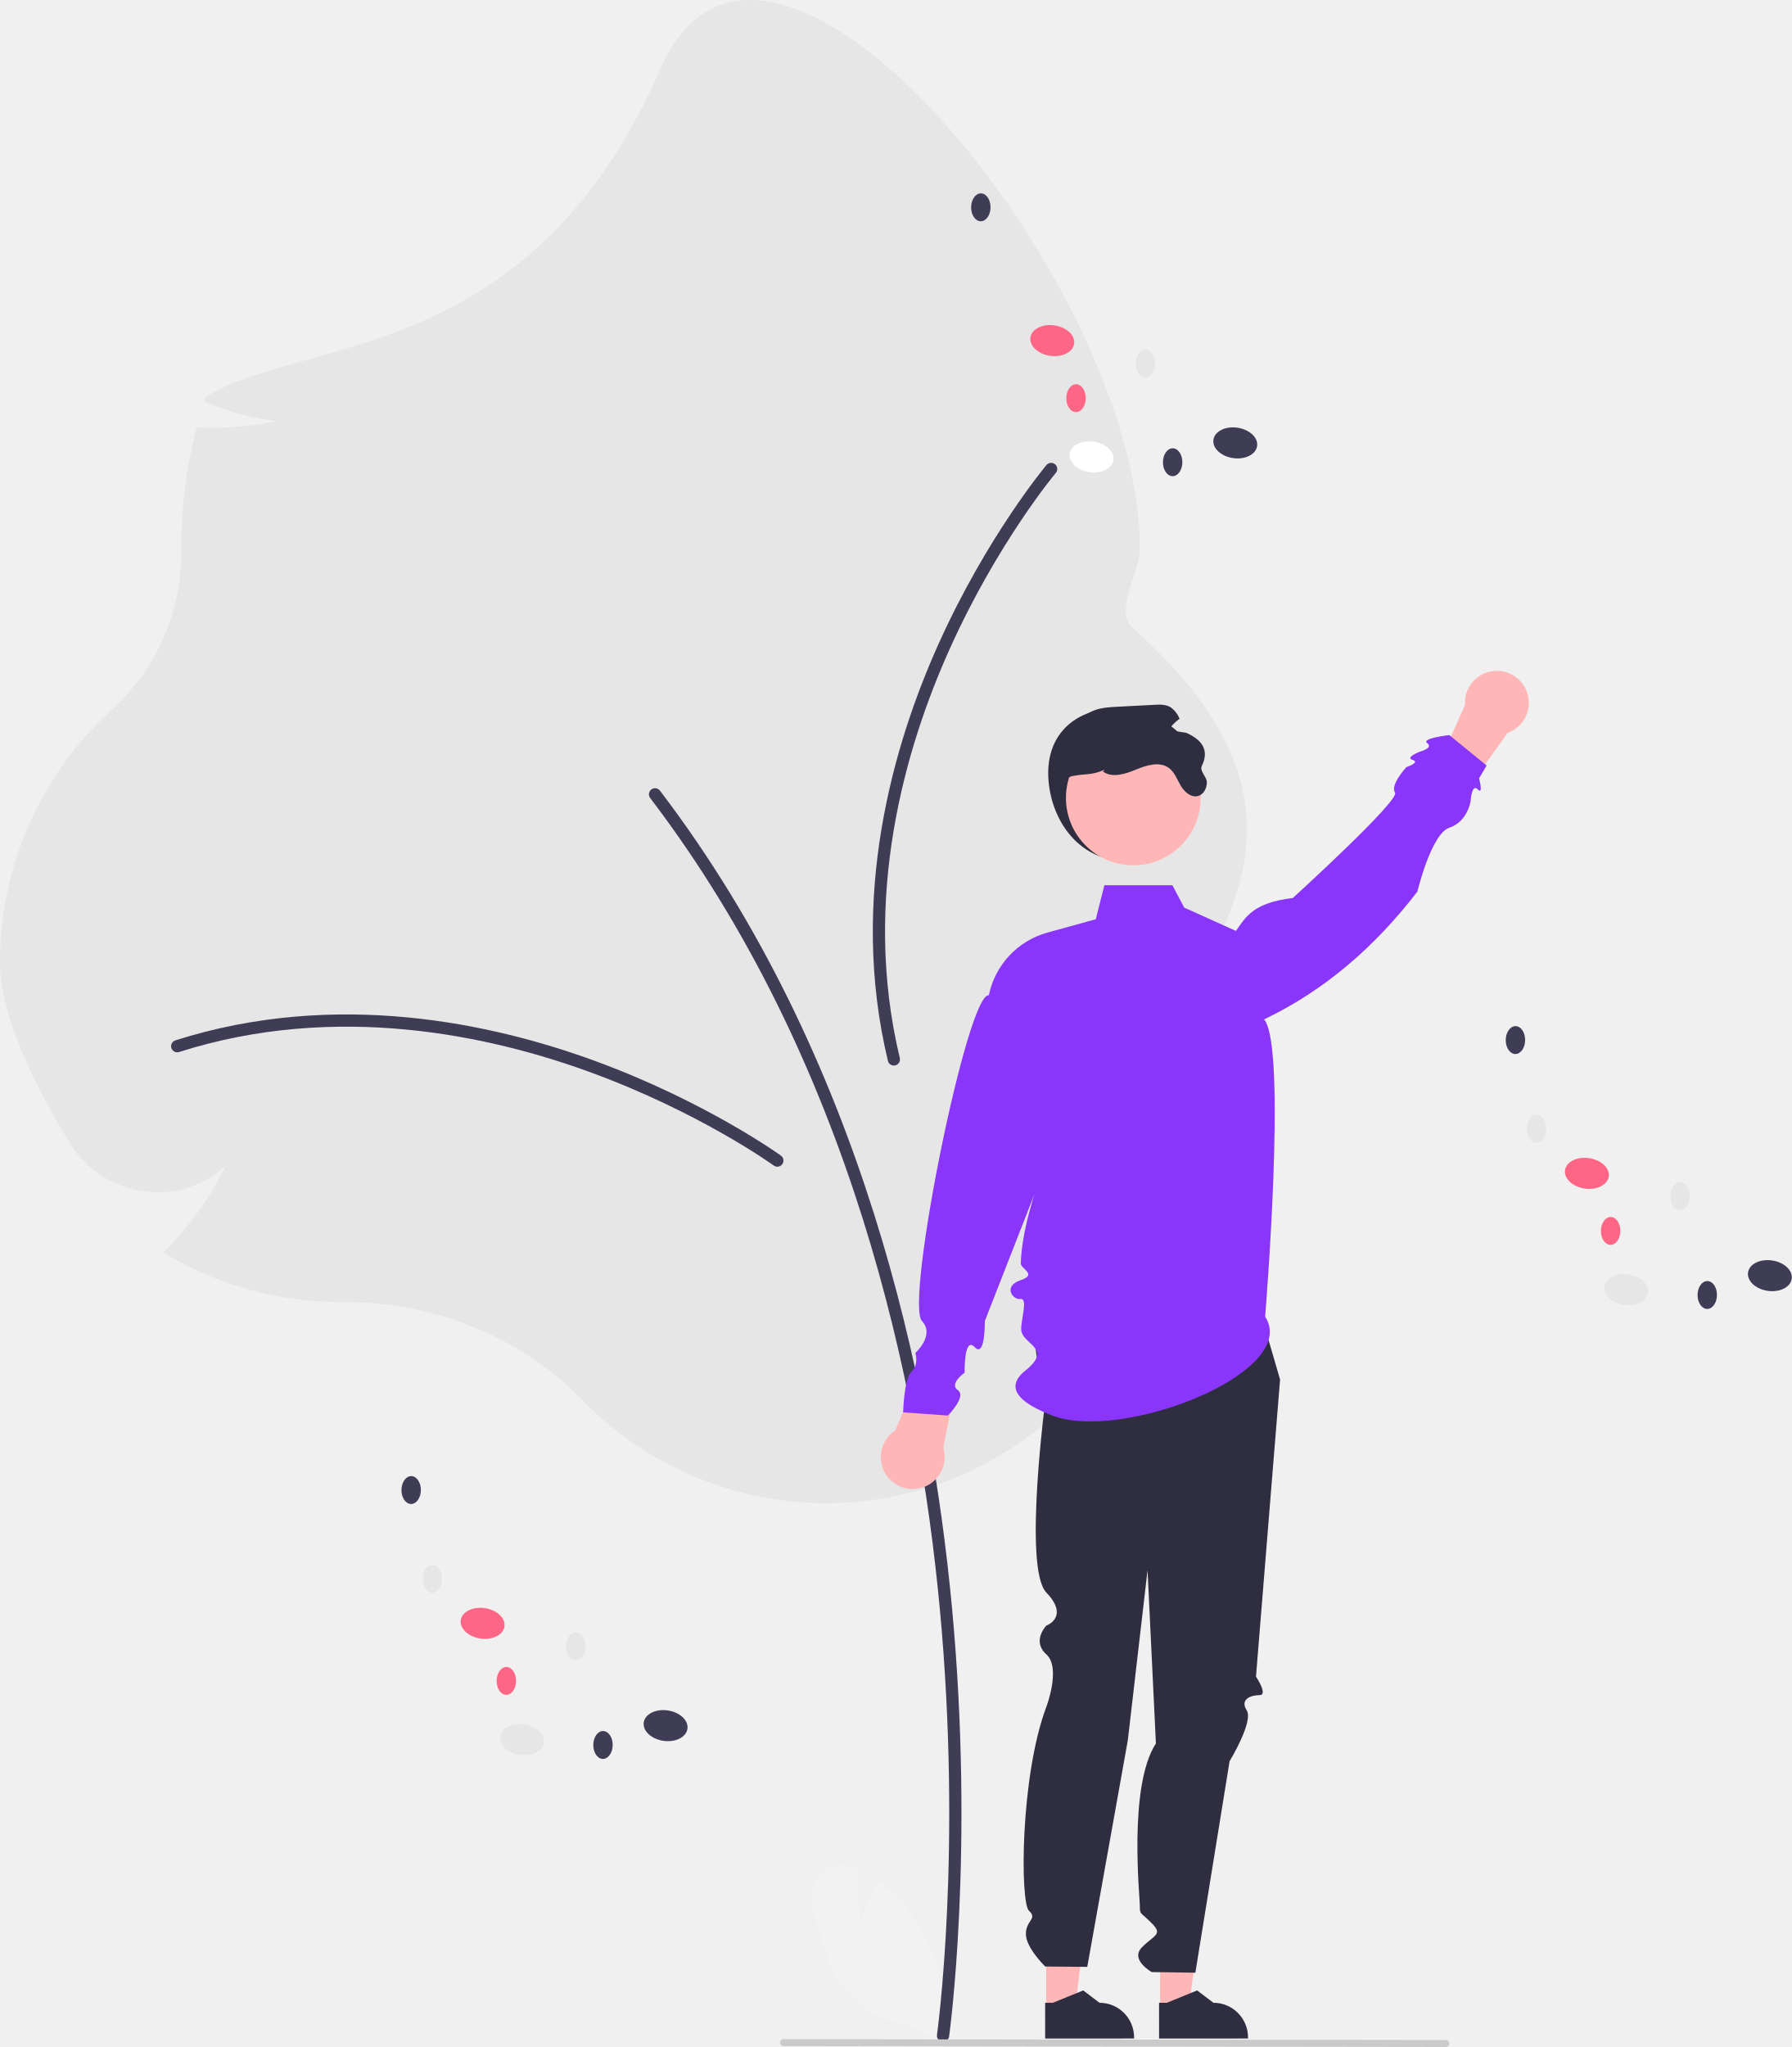
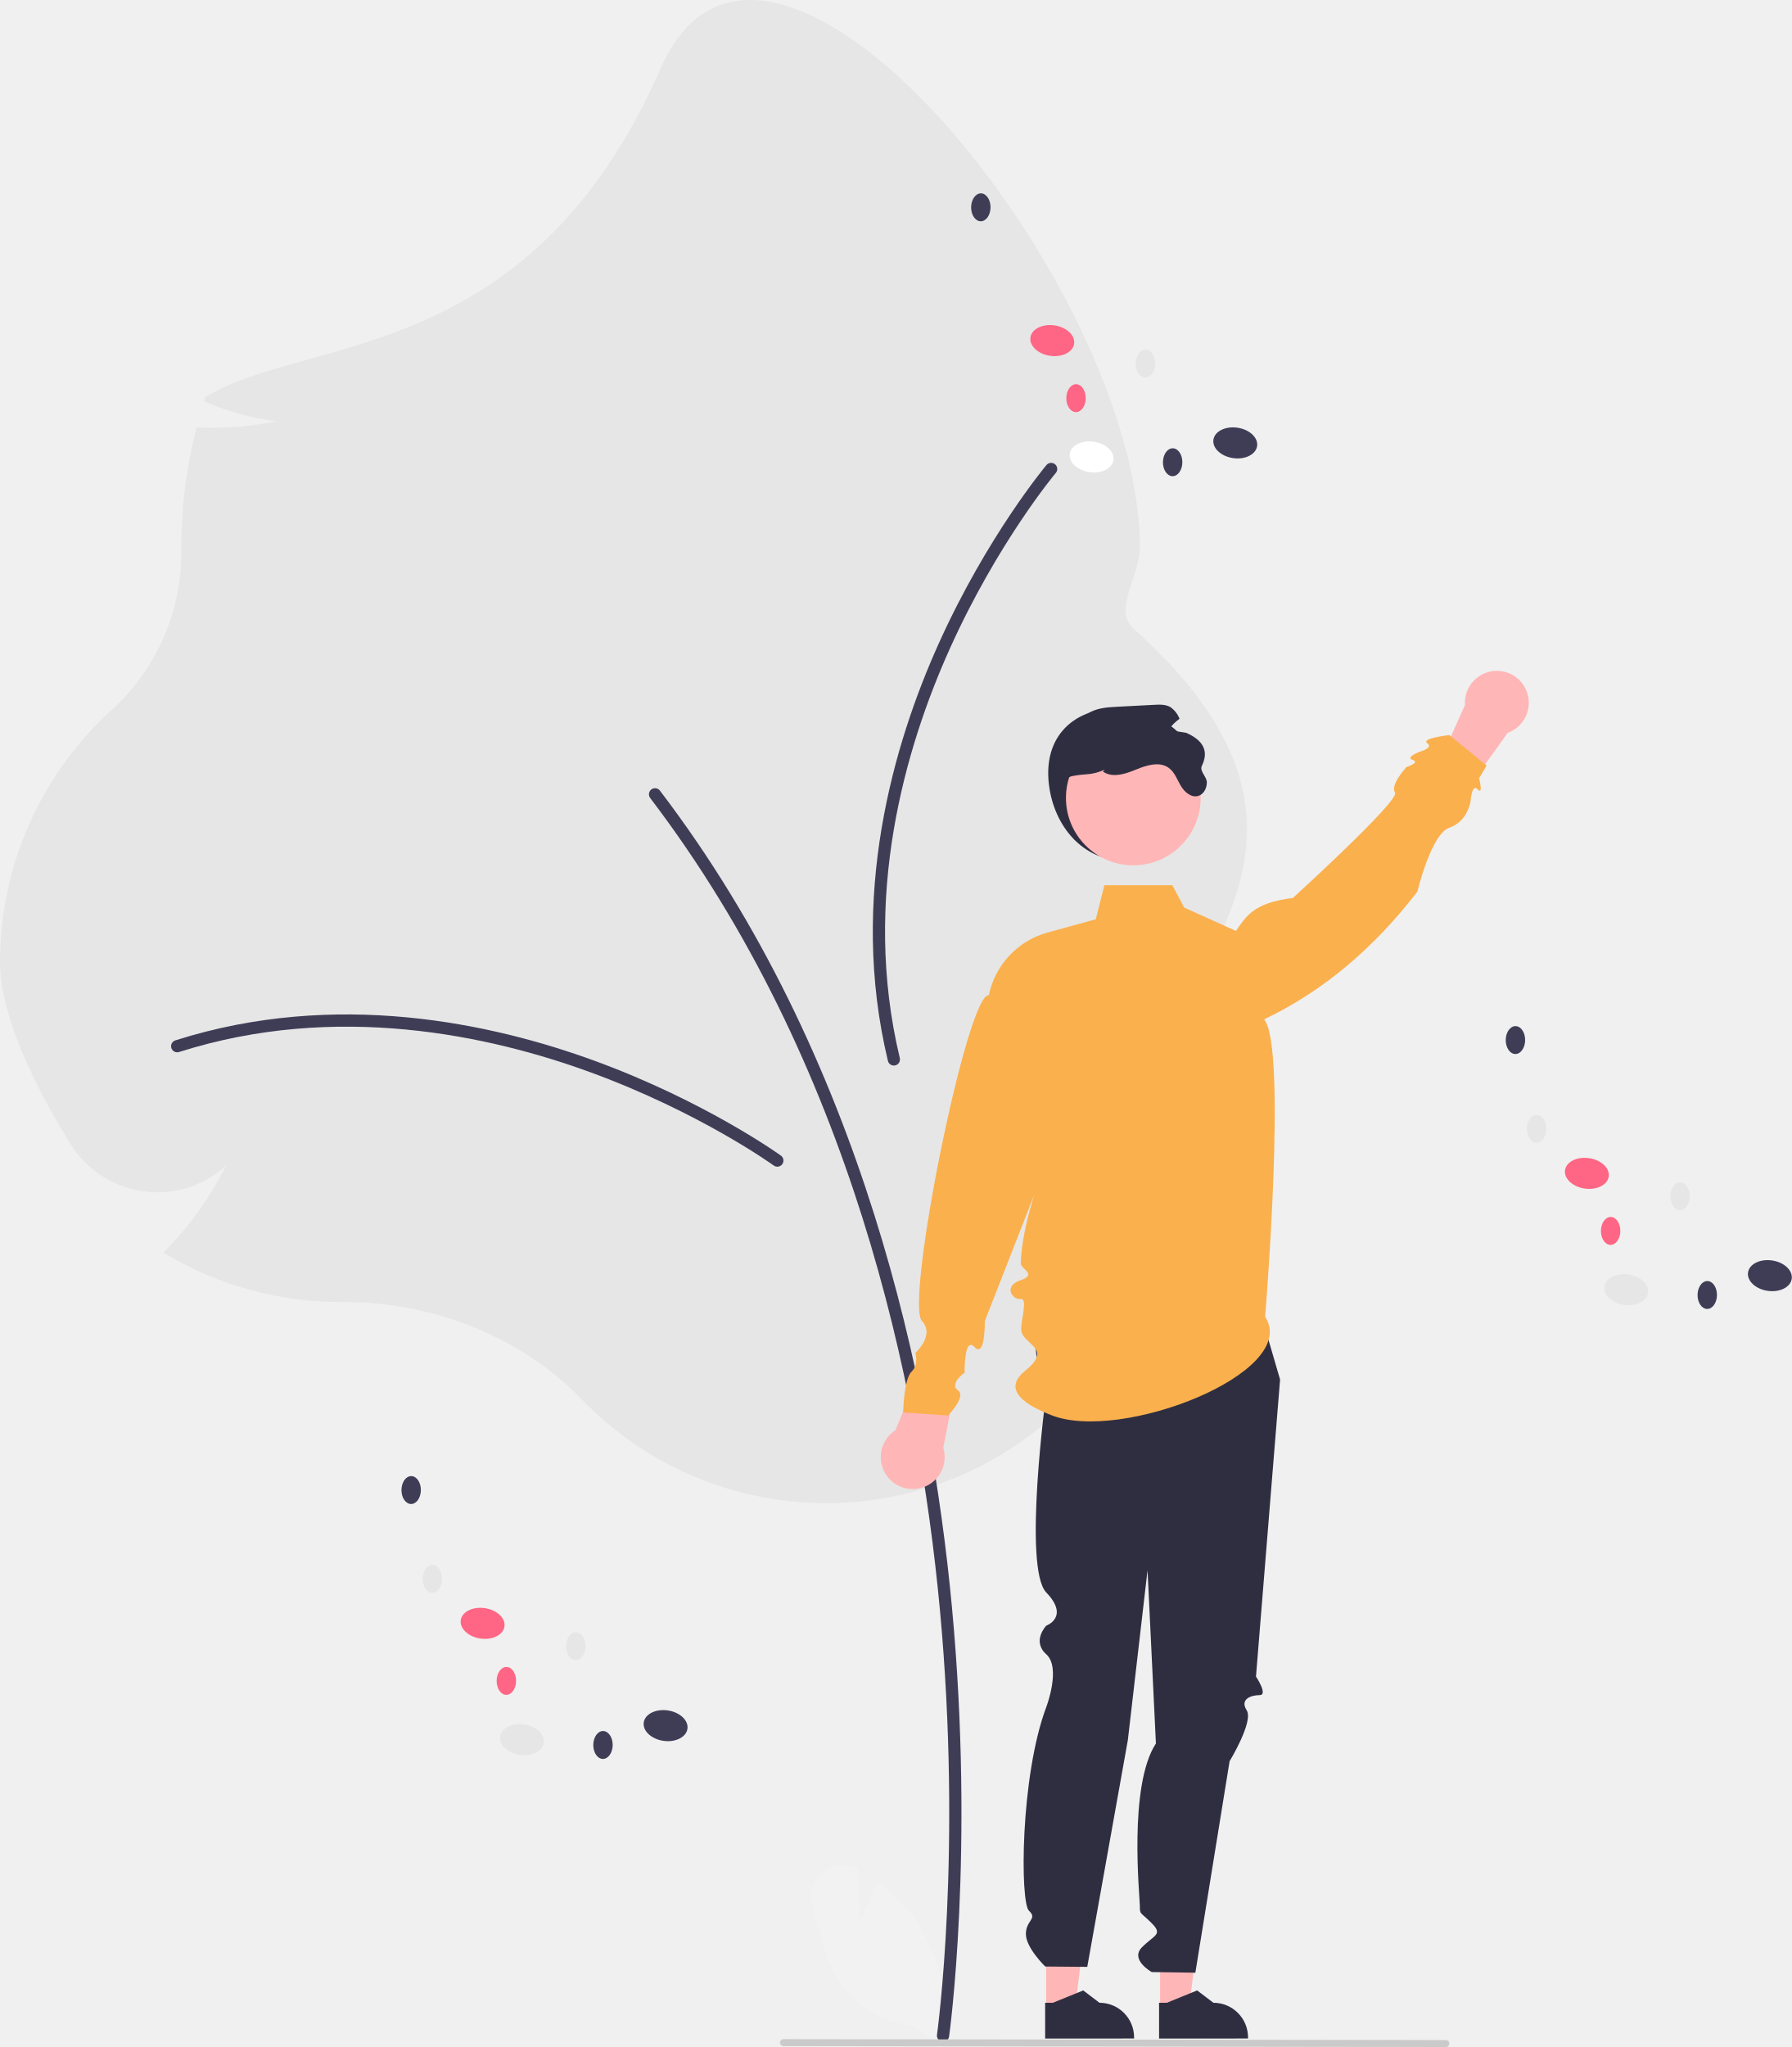
<svg xmlns="http://www.w3.org/2000/svg" data-name="Layer 1" width="613.353" height="700.561" viewBox="0 0 613.353 700.561">
  <path d="M587.667,756.931l-.782-17.576q-.122-.065-.244-.129c-8.376-4.395-17.976,3.561-15.3,12.634,2.517,8.537,4.208,17.74,8.816,25.212a34.144,34.144,0,0,0,25.038,15.779l10.642,6.516a57.215,57.215,0,0,0-12.06-46.364,55.267,55.267,0,0,0-10.157-9.438C591.072,750.285,587.667,756.931,587.667,756.931Z" transform="translate(-293.3236 -99.71938)" fill="#f2f2f2" />
  <path d="M492.391,578.564c-20.488-21.129-50.178-33.247-81.457-33.247l-1.207.003a116.315,116.315,0,0,1-58.635-15.835l-1.852-1.079,1.492-1.537a113.373,113.373,0,0,0,19.993-28.306,34.282,34.282,0,0,1-27.668,8.938,35.104,35.104,0,0,1-25.77-16.506c-10.932-17.738-23.964-42.907-23.964-62.08a116.669,116.669,0,0,1,38.063-86.091,72.651,72.651,0,0,0,24-54.171l-.006-1.453a164.774,164.774,0,0,1,4.891-39.873l.33-1.317,1.355.047a111.391,111.391,0,0,0,26.047-2.182,87.918,87.918,0,0,1-23.36-6.213l-1.458-.59.495-1.494C397.782,214.464,474.758,225.398,519.437,123.175,555.666,40.285,683.493,196.755,683.493,287.199c0,9.229-9.133,21.424-2.296,27.524,73.91,65.938,22.913,108.28,6.835,150.885-3.815,10.109,4.457,21.206,4.457,32.142,0,1.856-.047,3.771-.141,5.693l-.142,2.955-2.464-1.64a81.626,81.626,0,0,1-13.48-11.056,71.135,71.135,0,0,1-2.256,61.412c-7.746,14.619-15.239,25.085-22.272,31.105a116.29,116.29,0,0,1-159.343-7.656Z" transform="translate(-293.3236 -99.71938)" fill="#e6e6e6" />
  <path d="M616.132,798.499a2.093,2.093,0,0,0,2.07-1.798c.089-.625,8.8-63.454.977-146.956-7.225-77.116-30.429-188.191-99.939-279.415a2.094,2.094,0,1,0-3.33,2.538c68.91,90.436,91.926,200.696,99.101,277.267,7.778,83.016-.865,145.355-.953,145.975a2.095,2.095,0,0,0,2.075,2.389Z" transform="translate(-293.3236 -99.71938)" fill="#3f3d56" />
  <path d="M559.407,499.005a2.093,2.093,0,0,0,1.232-3.787c-.252-.183-25.681-18.506-63.697-32.425-35.143-12.866-88.582-24.53-143.597-7.02a2.093,2.093,0,1,0,1.27,3.989c53.888-17.15,106.359-5.679,140.888,6.963,37.473,13.72,62.427,31.7,62.675,31.88A2.085,2.085,0,0,0,559.407,499.005Z" transform="translate(-293.3236 -99.71938)" fill="#3f3d56" />
  <path d="M655.22,260.373a2.093,2.093,0,0,0-3.688-1.502c-.201.238-20.307,24.282-36.928,61.196-15.363,34.125-30.845,86.585-17.343,142.719a2.093,2.093,0,1,0,4.07-.979c-13.224-54.983,1.996-106.491,17.091-140.021,16.383-36.388,36.113-59.982,36.311-60.216A2.085,2.085,0,0,0,655.22,260.373Z" transform="translate(-293.3236 -99.71938)" fill="#3f3d56" />
  <path d="M652.386,368.317c1.766,14.25,11.641,26,26,26a26,26,0,0,0,26-26c0-14.359-11.702-24.672-26-26C663.216,340.908,650.119,350.021,652.386,368.317Z" transform="translate(-293.3236 -99.71938)" fill="#2f2e41" />
  <polygon points="397.105 687.328 407.006 687.327 411.716 649.137 397.103 649.138 397.105 687.328" fill="#ffb6b6" />
  <path d="M690.081,797.376l30.447-.001v-.385A11.851,11.851,0,0,0,708.677,785.139H708.676l-5.562-4.219-10.377,4.22-2.658 0Z" transform="translate(-293.3236 -99.71938)" fill="#2f2e41" />
  <polygon points="358.105 687.328 368.006 687.327 372.716 649.137 358.103 649.138 358.105 687.328" fill="#ffb6b6" />
  <path d="M651.081,797.376l30.447-.001v-.385A11.851,11.851,0,0,0,669.677,785.139H669.676l-5.562-4.219-10.377,4.22-2.658 0Z" transform="translate(-293.3236 -99.71938)" fill="#2f2e41" />
  <path d="M724.501,547.856l7,24L723.254,673.501s4.246,6.355,1.246,6.355-6.847,1.409-4.423,5.205-5.86,17.421-5.86,17.421l-11.717,72.374-14.929-.22s-7.59-4.228-3.33-8.504,7.26-4.276,3.26-8.276-4-2.795-4-5.898-4.008-41.016,5.496-55.559l-2.864-59.295-6.745,58.161-13.888,77.591-14.382-.118s-6.643-6.403-6.63-11.142,4.104-5.133,1.058-7.936-3.046-45.866,5.954-69.803c0,0,5.091-13.374-.012-17.957s-.006-9.827-.006-9.827,8.082-2.921-.007-11.339-.044-67.949-.044-67.949-8.843-24.031.113-33.48S724.501,547.856,724.501,547.856Z" transform="translate(-293.3236 -99.71938)" fill="#2f2e41" />
  <path d="M599.826,589.206l12.489-30.182,9.84,5.467-5.943,30.703a10.935,10.935,0,1,1-16.387-5.987Z" transform="translate(-293.3236 -99.71938)" fill="#ffb6b6" />
  <path d="M809.4,350.535l-19.003,26.568-8.345-7.554,12.745-28.558A10.935,10.935,0,1,1,809.4,350.535Z" transform="translate(-293.3236 -99.71938)" fill="#ffb6b6" />
-   <path d="M726.386,550.317c12.326,19.118-49.631,43.381-73.404,33.64-4.163-1.706-18.482-7.339-8.694-15.15s-1.135-8.91-1.393-13.994c-.173-3.399,2.459-10.856-.287-10.536s-5.96-4.381.021-6.404.064-3.868.117-5.788c.572-20.955,16.65-54.287,16.65-54.287l-28.971,74.057s.214,12.812-3.48,8.897-3.426,8.757-3.426,8.757-5.494,3.834-2.335,5.968-3.401,8.694-3.401,8.694l-15.307-1.093s.24-11.371,2.853-13.885,1.33-6.471,1.33-6.471,6.805-6.023,2.243-10.914c-5.867-6.29,15.524-112.53,22.906-111.478a28.12,28.12,0,0,1,20.08-21.452l16.532-4.552,2.936-11.647h23.279l4.055,7.653,17.698,7.987c3.334-4.704,5.825-9.66,19.475-11.267,0,0,36.783-33.467,34.987-36.08s3.906-8.731,3.906-8.731,4.87-1.594,2.122-2.445,2.446-2.818,2.446-2.818,4.81-1.264,2.542-2.928,7.571-2.758,7.571-2.758l12.767,10.417-2.58,4.375s1.573,5.958-.48,3.783-2.44,4.137-2.44,4.137-1.049,6.912-7.267,8.994S778.502,404.863,778.502,404.863c-14.665,19.067-31.971,33.941-52.48,43.733C734.015,457.771,726.386,550.317,726.386,550.317Z" transform="translate(-293.3236 -99.71938)" fill="#8935fa" />
+   <path d="M726.386,550.317c12.326,19.118-49.631,43.381-73.404,33.64-4.163-1.706-18.482-7.339-8.694-15.15s-1.135-8.91-1.393-13.994c-.173-3.399,2.459-10.856-.287-10.536s-5.96-4.381.021-6.404.064-3.868.117-5.788c.572-20.955,16.65-54.287,16.65-54.287l-28.971,74.057s.214,12.812-3.48,8.897-3.426,8.757-3.426,8.757-5.494,3.834-2.335,5.968-3.401,8.694-3.401,8.694l-15.307-1.093s.24-11.371,2.853-13.885,1.33-6.471,1.33-6.471,6.805-6.023,2.243-10.914c-5.867-6.29,15.524-112.53,22.906-111.478a28.12,28.12,0,0,1,20.08-21.452l16.532-4.552,2.936-11.647h23.279l4.055,7.653,17.698,7.987c3.334-4.704,5.825-9.66,19.475-11.267,0,0,36.783-33.467,34.987-36.08s3.906-8.731,3.906-8.731,4.87-1.594,2.122-2.445,2.446-2.818,2.446-2.818,4.81-1.264,2.542-2.928,7.571-2.758,7.571-2.758l12.767,10.417-2.58,4.375s1.573,5.958-.48,3.783-2.44,4.137-2.44,4.137-1.049,6.912-7.267,8.994S778.502,404.863,778.502,404.863c-14.665,19.067-31.971,33.941-52.48,43.733C734.015,457.771,726.386,550.317,726.386,550.317Z" transform="translate(-293.3236 -99.71938)" fill="#fab04d" />
  <circle cx="387.937" cy="273.086" r="23.056" fill="#ffb6b6" />
  <path d="M657.386,375.317c.73,5.01,5,12,4,12s-8.11-20.653-1-22c5.157-.977,6.31-.12,11.13-2.21l-.68.64c3.19,2.32,7.63.89,11.27-.62,3.65-1.5,8.08-2.93,11.28-.62,2.01,1.45,2.86,3.97,4.11,6.11,1.25,2.15,3.56,4.18,5.94,3.52,1.91-.53,3.01-2.67,3-4.65s-2.588-3.864-1.72-5.64c2.573-5.264.259-8.853-5.35-11.33q-3.06-.465-6.12-.95a17.358,17.358,0,0,1,3.84-3.86,8.774,8.774,0,0,0-3.1-3.97c-1.63-.97-3.65-.9-5.54-.8q-6.33.33-12.65.66c-3.12.16-6.35.35-9.14,1.78-3.48,1.79-5.76,5.28-7.42,8.83C655.516,360.187,656.106,366.607,657.386,375.317Z" transform="translate(-293.3236 -99.71938)" fill="#2f2e41" />
  <path d="M561.476,799.973l226.75.307a1.191,1.191,0,1,0,0-2.381l-226.75-.307a1.191,1.191,0,0,0,0,2.381Z" transform="translate(-293.3236 -99.71938)" fill="#cacaca" />
  <ellipse cx="471.988" cy="695.094" rx="5.257" ry="7.557" transform="translate(-577.1442 962.365) rotate(-81.72174)" fill="#e6e6e6" />
  <ellipse cx="521.16" cy="690.296" rx="5.257" ry="7.557" transform="translate(-530.3043 1006.917) rotate(-81.72174)" fill="#3f3d56" />
  <ellipse cx="458.524" cy="655.286" rx="5.257" ry="7.557" transform="translate(-549.2768 914.9641) rotate(-81.72174)" fill="#ff6584" />
  <ellipse cx="441.313" cy="640.043" rx="4.776" ry="3.322" transform="translate(-495.3721 976.7843) rotate(-89.56675)" fill="#e6e6e6" />
  <ellipse cx="434.067" cy="609.671" rx="4.776" ry="3.322" transform="translate(-472.1923 939.3968) rotate(-89.56675)" fill="#3f3d56" />
  <ellipse cx="490.412" cy="663.123" rx="4.776" ry="3.322" transform="translate(-469.7236 1048.788) rotate(-89.56675)" fill="#e6e6e6" />
  <ellipse cx="466.651" cy="674.987" rx="4.776" ry="3.322" transform="translate(-505.1694 1036.801) rotate(-89.56675)" fill="#ff6584" />
  <ellipse cx="499.728" cy="696.915" rx="4.776" ry="3.322" transform="translate(-494.2694 1091.639) rotate(-89.56675)" fill="#3f3d56" />
  <ellipse cx="849.988" cy="541.094" rx="5.257" ry="7.557" transform="translate(-101.1735 1204.599) rotate(-81.72174)" fill="#e6e6e6" />
  <ellipse cx="899.16" cy="536.296" rx="5.257" ry="7.557" transform="translate(-54.33364 1249.151) rotate(-81.72174)" fill="#3f3d56" />
  <ellipse cx="836.524" cy="501.286" rx="5.257" ry="7.557" transform="matrix(0.14398, -0.98958, 0.98958, 0.14398, -73.30606, 1157.199)" fill="#ff6584" />
  <ellipse cx="819.313" cy="486.043" rx="4.776" ry="3.322" transform="translate(33.76519 1201.938) rotate(-89.56675)" fill="#e6e6e6" />
  <ellipse cx="812.067" cy="455.671" rx="4.776" ry="3.322" transform="translate(56.94499 1164.55) rotate(-89.56675)" fill="#3f3d56" />
  <ellipse cx="868.412" cy="509.123" rx="4.776" ry="3.322" transform="translate(59.41371 1273.942) rotate(-89.56675)" fill="#e6e6e6" />
  <ellipse cx="844.651" cy="520.987" rx="4.776" ry="3.322" transform="translate(23.96793 1261.955) rotate(-89.56675)" fill="#ff6584" />
  <ellipse cx="877.728" cy="542.915" rx="4.776" ry="3.322" transform="translate(34.86796 1316.793) rotate(-89.56675)" fill="#3f3d56" />
  <ellipse cx="666.988" cy="256.094" rx="5.257" ry="7.557" transform="translate(24.20544 779.5407) rotate(-81.72174)" fill="#fff" />
  <ellipse cx="716.16" cy="251.296" rx="5.257" ry="7.557" transform="translate(71.04527 824.0926) rotate(-81.72174)" fill="#3f3d56" />
  <ellipse cx="653.524" cy="216.286" rx="5.257" ry="7.557" transform="translate(52.07285 732.1398) rotate(-81.72174)" fill="#ff6584" />
  <ellipse cx="636.313" cy="201.043" rx="4.776" ry="3.322" transform="translate(137.1408 736.0982) rotate(-89.56675)" fill="#e6e6e6" />
  <ellipse cx="629.067" cy="170.671" rx="4.776" ry="3.322" transform="translate(160.3206 698.7107) rotate(-89.56675)" fill="#3f3d56" />
  <ellipse cx="685.412" cy="224.123" rx="4.776" ry="3.322" transform="translate(162.7893 808.102) rotate(-89.56675)" fill="#e6e6e6" />
  <ellipse cx="661.651" cy="235.987" rx="4.776" ry="3.322" transform="translate(127.3435 796.1152) rotate(-89.56675)" fill="#ff6584" />
  <ellipse cx="694.728" cy="257.915" rx="4.776" ry="3.322" transform="translate(138.2436 850.9534) rotate(-89.56675)" fill="#3f3d56" />
</svg>
